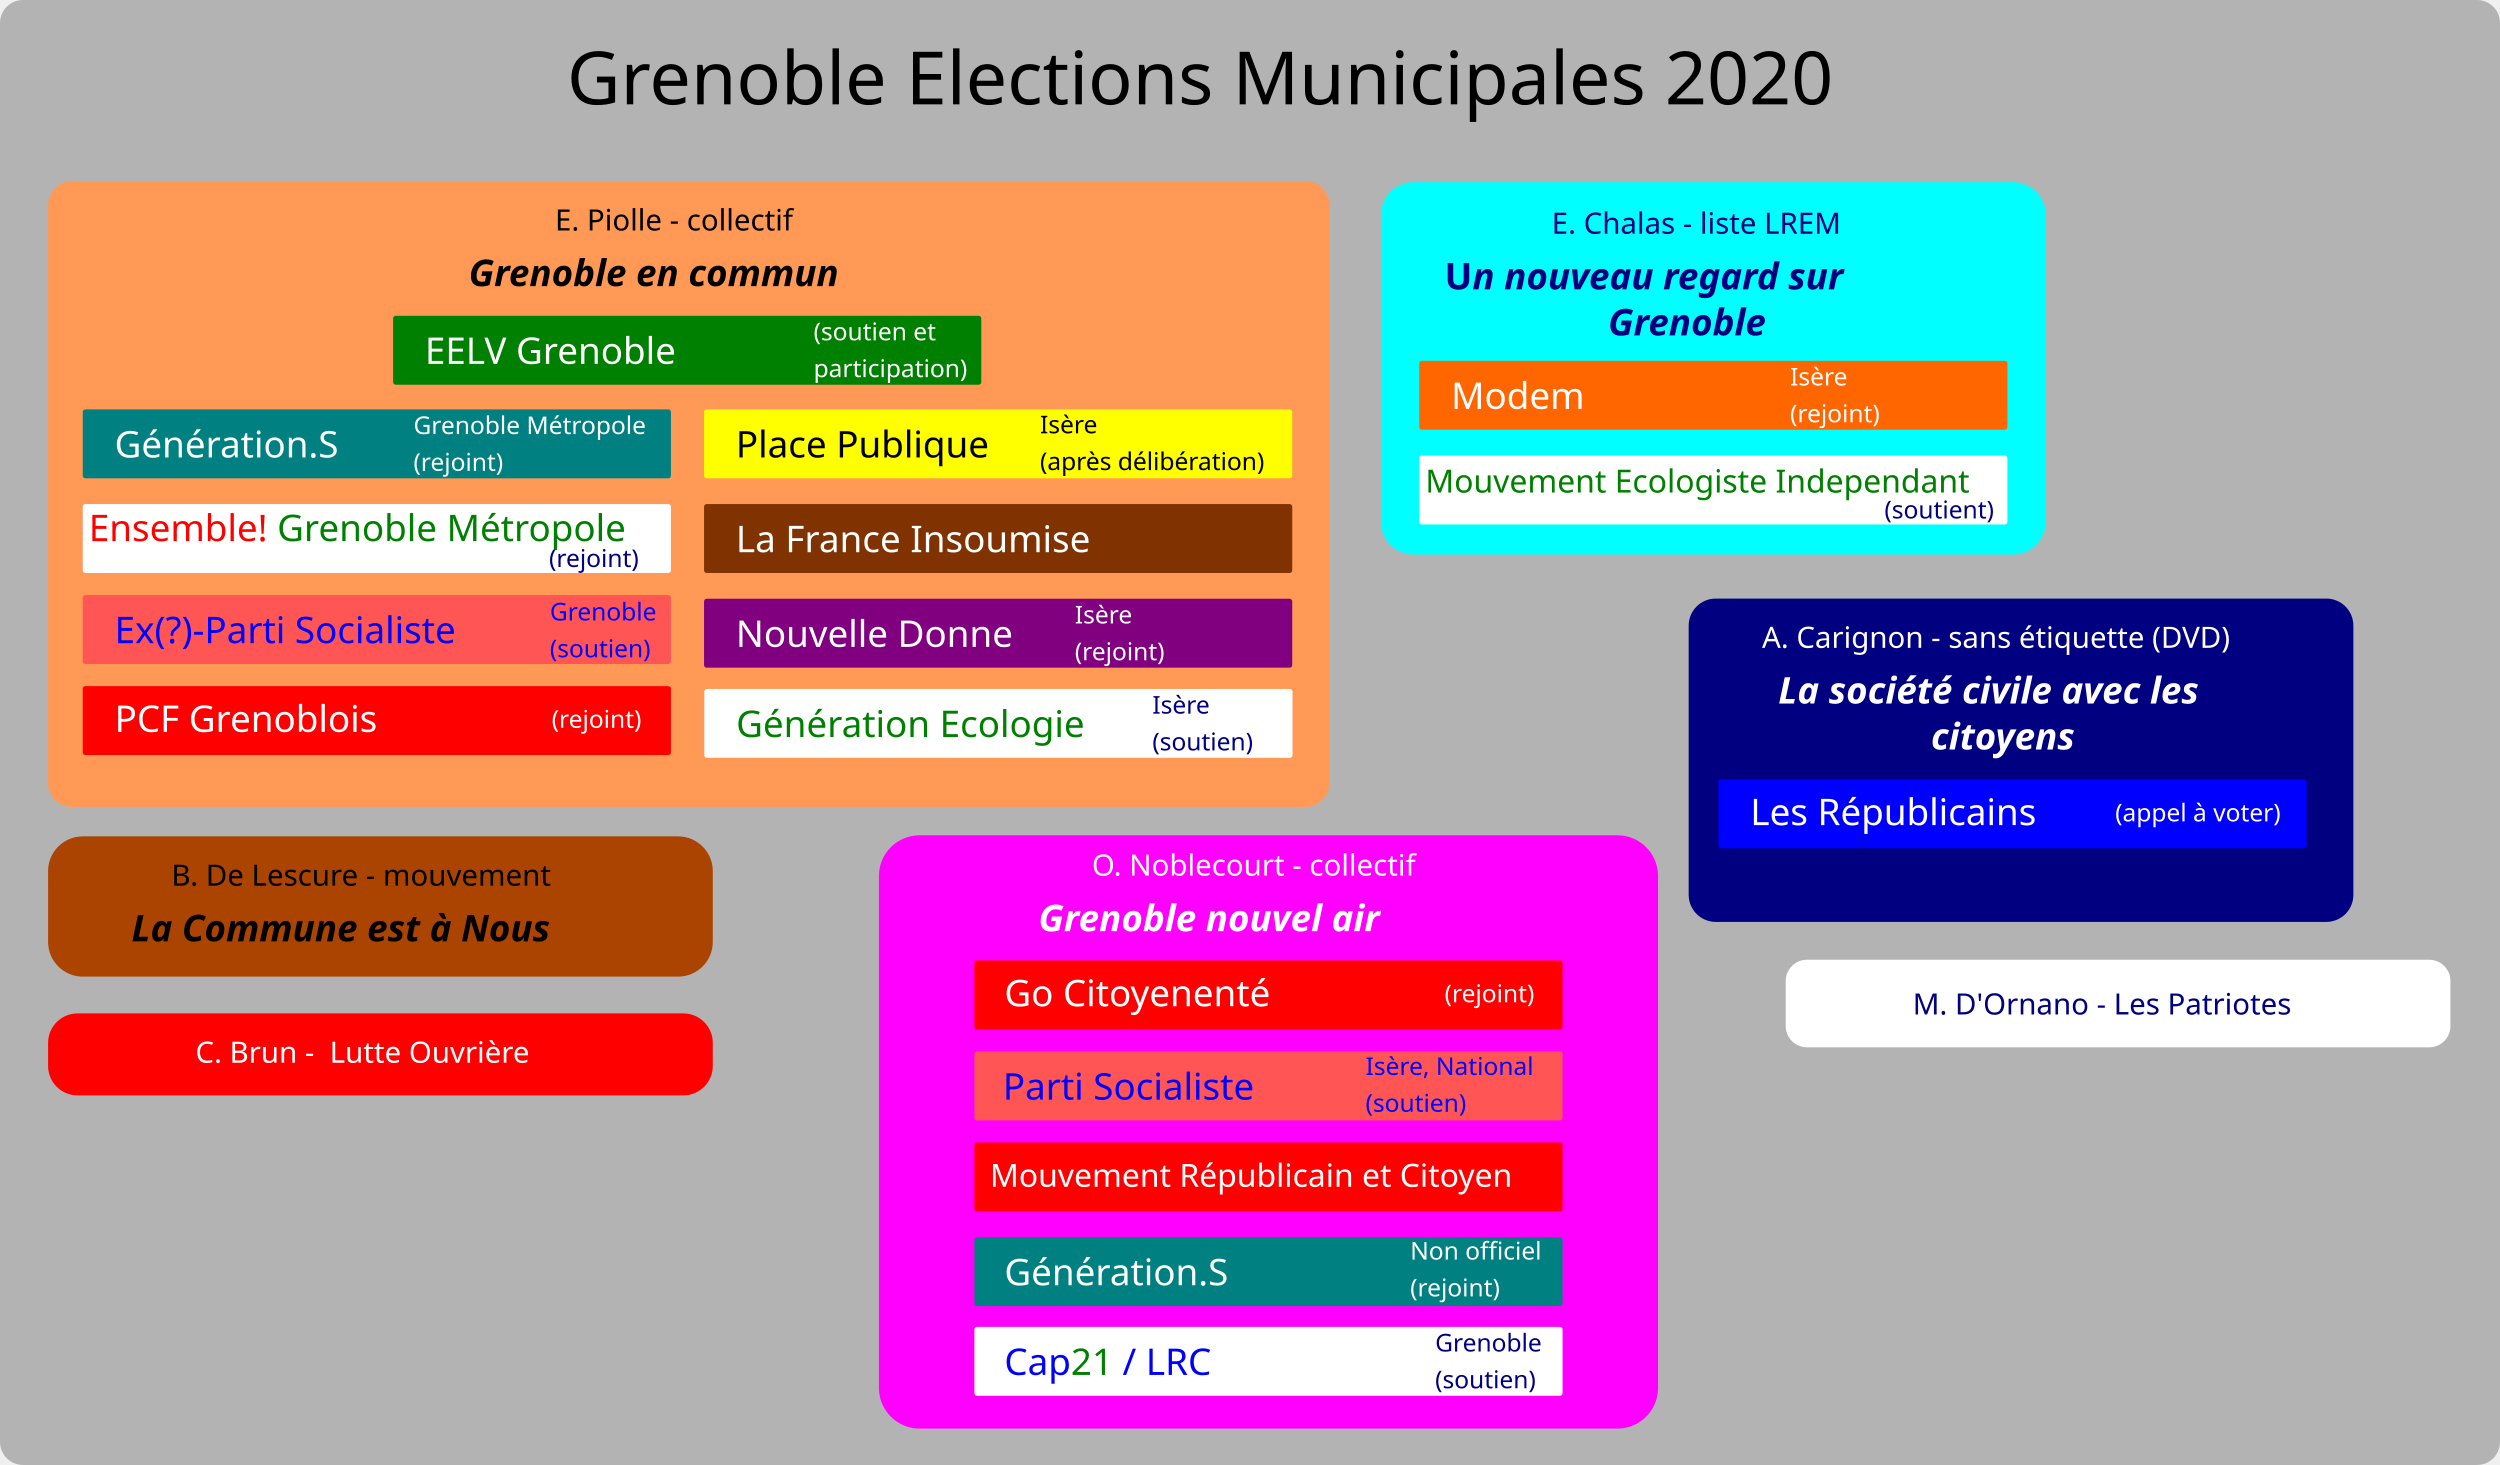
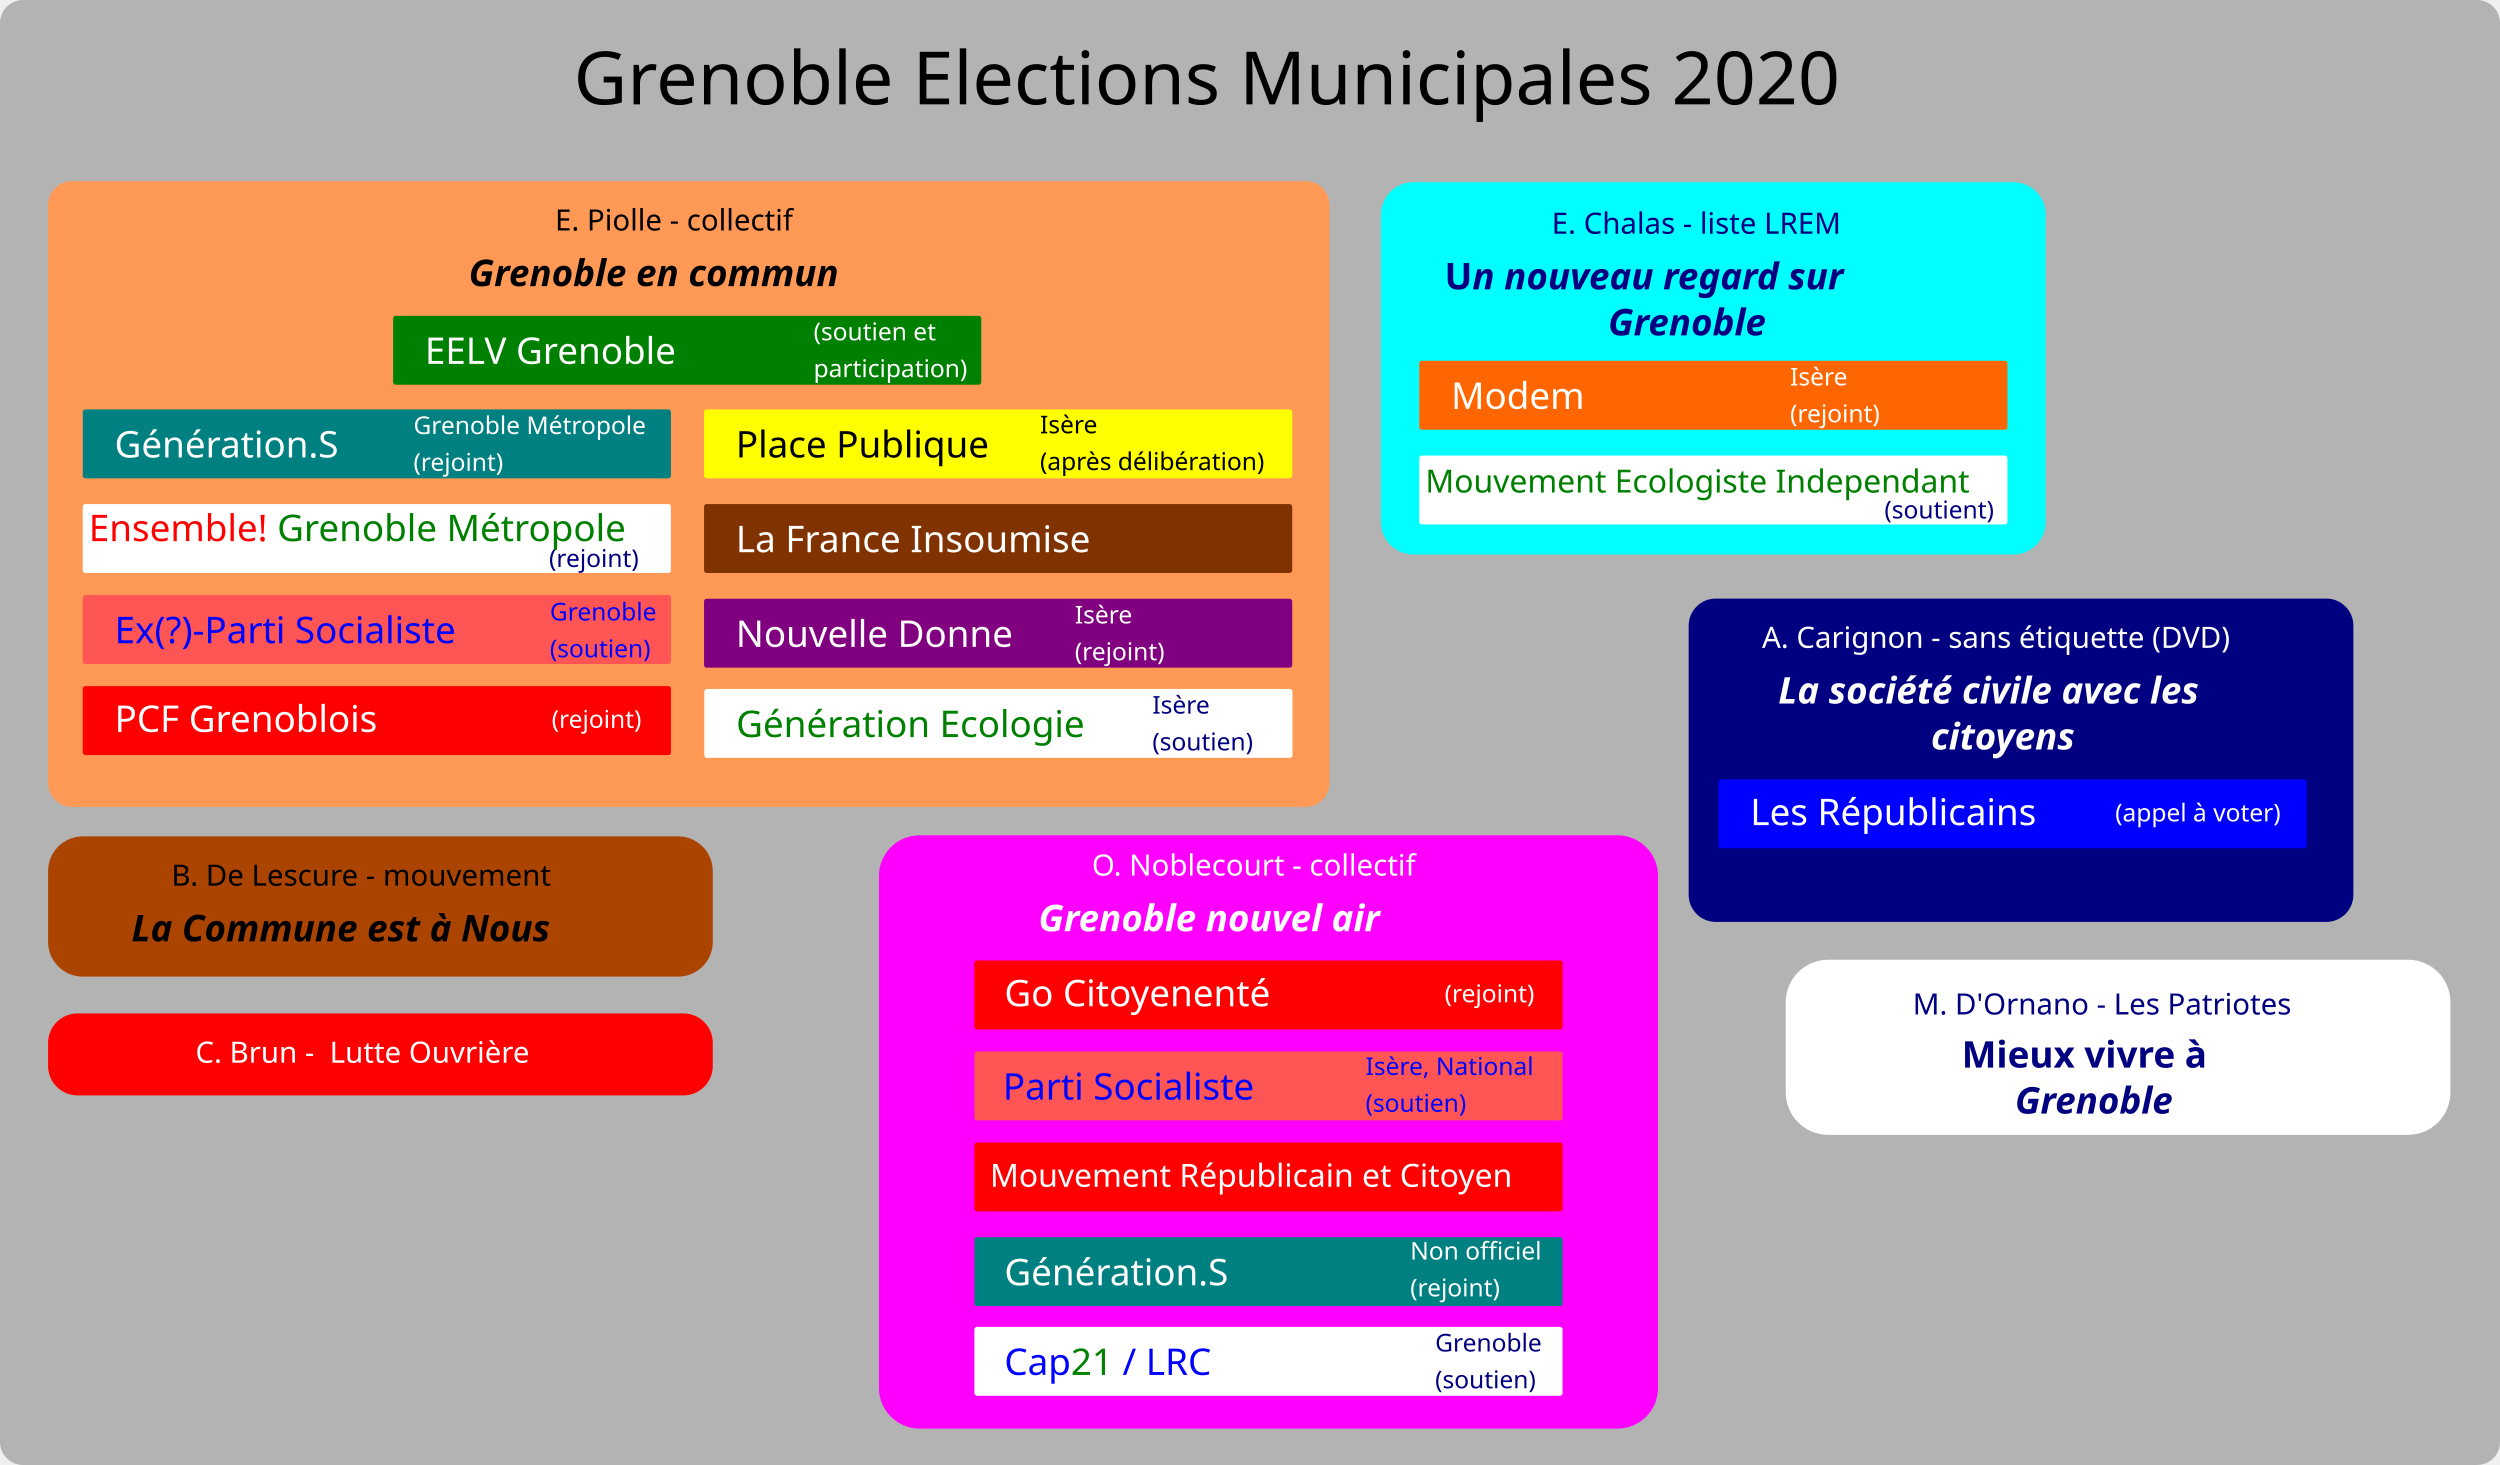
<svg xmlns="http://www.w3.org/2000/svg" width="359.531mm" height="210.681mm" viewBox="0 0 359.531 210.681" version="1.1" id="svg8">
  <defs id="defs2">
    <marker style="overflow:visible" id="Arrow2Lend" refX="0" refY="0" orient="auto">
      <path transform="matrix(-1.1,0,0,-1.1,-1.1,0)" d="M 8.719,4.034 -2.207,0.016 8.719,-4.002 c -1.745,2.372 -1.735,5.617 -6e-7,8.035 z" style="fill:#000000;fill-opacity:1;fill-rule:evenodd;stroke:#000000;stroke-width:0.625;stroke-linejoin:round;stroke-opacity:1" id="path1338" />
    </marker>
    <marker style="overflow:visible" id="Arrow2Lstart" refX="0" refY="0" orient="auto">
      <path transform="matrix(1.1,0,0,1.1,1.1,0)" d="M 8.719,4.034 -2.207,0.016 8.719,-4.002 c -1.745,2.372 -1.735,5.617 -6e-7,8.035 z" style="fill:#000000;fill-opacity:1;fill-rule:evenodd;stroke:#000000;stroke-width:0.625;stroke-linejoin:round;stroke-opacity:1" id="path1335" />
    </marker>
  </defs>
  <g transform="translate(102.5257,-12.12036)" id="layer1">
    <rect ry="3.303" y="12.12" x="-102.526" height="210.681" width="359.531" id="rect1052" style="fill:#b3b3b3;stroke-width:0.298" />
-     <text xml:space="preserve" style="font-style:normal;font-weight:normal;font-size:10.583px;line-height:1.25;font-family:sans-serif;fill:#000000;fill-opacity:1;stroke:none;stroke-width:0.265" x="-20.988" y="27.121" id="text12">
-       <tspan id="tspan10" x="-20.988" y="27.121" style="stroke-width:0.265">Grenoble Elections Municipales 2020</tspan>
+     <text xml:space="preserve" style="font-style:normal;font-weight:normal;font-size:10.583px;line-height:1.25;font-family:sans-serif;fill:#000000;fill-opacity:1;stroke:none;stroke-width:0.265" x="-20.02" y="27.121" id="text12">
+       <tspan id="tspan10" x="-20.02" y="27.121" style="stroke-width:0.265">Grenoble Elections Municipales 2020</tspan>
    </text>
    <rect style="fill:#ff9955;fill-rule:evenodd;stroke-width:0.265" id="rect14" width="184.283" height="89.995" x="-95.61" y="38.172" ry="3.448" />
    <text xml:space="preserve" style="font-style:normal;font-weight:normal;font-size:5.292px;line-height:1.25;font-family:sans-serif;fill:#000000;fill-opacity:1;stroke:none;stroke-width:0.265" x="-35.112" y="53.266" id="text18">
      <tspan id="tspan16" x="-35.112" y="53.266" style="font-style:italic;font-variant:normal;font-weight:bold;font-stretch:normal;font-family:sans-serif;-inkscape-font-specification:'sans-serif Bold Italic';stroke-width:0.265">Grenoble en commun</tspan>
    </text>
    <text xml:space="preserve" style="font-style:normal;font-weight:normal;font-size:4.233px;line-height:1.25;font-family:sans-serif;fill:#000000;fill-opacity:1;stroke:none;stroke-width:0.265" x="-22.703" y="45.262" id="text22">
      <tspan id="tspan20" x="-22.703" y="45.262" style="stroke-width:0.265">E. Piolle - collectif</tspan>
    </text>
    <rect ry="4.672" y="38.32" x="96.078" height="53.548" width="95.592" id="rect14-2" style="fill:#00ffff;fill-rule:evenodd;stroke-width:0.147" />
    <text id="text18-9" y="53.736" x="143.531" style="font-style:normal;font-weight:normal;font-size:5.292px;line-height:1.25;font-family:sans-serif;text-align:center;text-anchor:middle;fill:#000080;fill-opacity:1;stroke:none;stroke-width:0.265" xml:space="preserve">
      <tspan style="font-style:normal;font-variant:normal;font-weight:bold;font-stretch:normal;font-family:sans-serif;-inkscape-font-specification:'sans-serif Bold';text-align:center;text-anchor:middle;fill:#000080;stroke-width:0.265" y="53.736" x="143.531" id="tspan16-8">U<tspan style="font-style:italic;font-variant:normal;font-weight:bold;font-stretch:normal;font-family:sans-serif;-inkscape-font-specification:'sans-serif Bold Italic';fill:#000080" id="tspan53">n nouveau regard sur</tspan>
      </tspan>
      <tspan style="font-style:italic;font-variant:normal;font-weight:bold;font-stretch:normal;font-family:sans-serif;-inkscape-font-specification:'sans-serif Bold Italic';text-align:center;text-anchor:middle;fill:#000080;stroke-width:0.265" y="60.351" x="143.531" id="tspan51">Grenoble</tspan>
    </text>
    <text id="text22-2" y="45.732" x="120.634" style="font-style:normal;font-weight:normal;font-size:4.233px;line-height:1.25;font-family:sans-serif;fill:#000080;fill-opacity:1;stroke:none;stroke-width:0.265" xml:space="preserve">
      <tspan style="fill:#000080;stroke-width:0.265" y="45.732" x="120.634" id="tspan20-0">E. Chalas - liste LREM</tspan>
    </text>
    <rect style="fill:#000080;fill-rule:evenodd;stroke-width:0.137" id="rect14-2-5" width="95.592" height="46.499" x="140.326" y="98.203" ry="3.893" />
    <text xml:space="preserve" style="font-style:normal;font-weight:normal;font-size:5.292px;line-height:1.25;font-family:sans-serif;text-align:center;text-anchor:middle;fill:#ffffff;fill-opacity:1;stroke:none;stroke-width:0.265" x="188.949" y="113.296" id="text18-9-8">
      <tspan id="tspan51-5" x="188.949" y="113.296" style="font-style:italic;font-variant:normal;font-weight:bold;font-stretch:normal;font-family:sans-serif;-inkscape-font-specification:'sans-serif Bold Italic';text-align:center;text-anchor:middle;fill:#ffffff;stroke-width:0.265">La société civile avec les </tspan>
      <tspan id="tspan93" x="188.949" y="119.911" style="font-style:italic;font-variant:normal;font-weight:bold;font-stretch:normal;font-family:sans-serif;-inkscape-font-specification:'sans-serif Bold Italic';text-align:center;text-anchor:middle;fill:#ffffff;stroke-width:0.265">citoyens</tspan>
    </text>
    <text xml:space="preserve" style="font-style:normal;font-weight:normal;font-size:4.233px;line-height:1.25;font-family:sans-serif;fill:#ffffff;fill-opacity:1;stroke:none;stroke-width:0.265" x="150.87" y="105.292" id="text22-2-1">
      <tspan id="tspan20-0-3" x="150.87" y="105.292" style="fill:#ffffff;stroke-width:0.265">A. Carignon - sans étiquette (DVD)</tspan>
    </text>
    <rect style="fill:#ff00ff;fill-rule:evenodd;stroke-width:0.201" id="rect14-2-2" width="112.047" height="85.329" x="23.875" y="132.245" ry="5.845" />
    <text xml:space="preserve" style="font-style:normal;font-weight:normal;font-size:5.292px;line-height:1.25;font-family:sans-serif;text-align:center;text-anchor:middle;fill:#ffffff;fill-opacity:1;stroke:none;stroke-width:0.265" x="79.622" y="146.042" id="text18-9-1">
      <tspan id="tspan51-1" x="79.622" y="146.042" style="font-style:italic;font-variant:normal;font-weight:bold;font-stretch:normal;font-family:sans-serif;-inkscape-font-specification:'sans-serif Bold Italic';text-align:center;text-anchor:middle;fill:#ffffff;stroke-width:0.265">Grenoble nouvel air<tspan style="font-style:normal;font-variant:normal;font-weight:bold;font-stretch:normal;font-family:sans-serif;-inkscape-font-specification:'sans-serif Bold';text-align:center;text-anchor:middle;fill:#ffffff;stroke-width:0.265" id="tspan128" />
      </tspan>
    </text>
    <text xml:space="preserve" style="font-style:normal;font-weight:normal;font-size:4.233px;line-height:1.25;font-family:sans-serif;fill:#ffffff;fill-opacity:1;stroke:none;stroke-width:0.265" x="54.498" y="138.037" id="text22-2-8">
      <tspan id="tspan20-0-7" x="54.498" y="138.037" style="fill:#ffffff;stroke-width:0.265">O. Noblecourt - collectif</tspan>
    </text>
    <rect ry="0.38" y="57.533" x="-45.993" height="9.914" width="84.589" id="rect14-3" style="fill:#008000;fill-rule:evenodd;stroke-width:0.06" />
    <text xml:space="preserve" style="font-style:normal;font-weight:normal;font-size:5.292px;line-height:1.25;font-family:sans-serif;fill:#000000;fill-opacity:1;stroke:none;stroke-width:0.265" x="-41.421" y="64.453" id="text125">
      <tspan id="tspan123" x="-41.421" y="64.453" style="fill:#ffffff;stroke-width:0.265">EELV Grenoble</tspan>
    </text>
    <rect style="fill:#ffff00;fill-rule:evenodd;stroke-width:0.06" id="rect14-3-9" width="84.589" height="9.914" x="-1.274" y="70.995" ry="0.38" />
    <text id="text125-1" y="77.914" x="3.298" style="font-style:normal;font-weight:normal;font-size:5.292px;line-height:1.25;font-family:sans-serif;fill:#000000;fill-opacity:1;stroke:none;stroke-width:0.265" xml:space="preserve">
      <tspan style="fill:#000000;stroke-width:0.265" y="77.914" x="3.298" id="tspan123-7">Place Publique</tspan>
    </text>
    <text xml:space="preserve" style="font-size:4.233px;line-height:1.25;font-family:sans-serif;stroke-width:0.265" x="47.039" y="74.436" id="text150">
      <tspan id="tspan148" x="47.039" y="74.436" style="font-size:3.528px;stroke-width:0.265">Isère</tspan>
      <tspan x="47.039" y="79.727" style="font-size:3.528px;stroke-width:0.265" id="tspan152">(après délibération)</tspan>
    </text>
    <rect ry="0.38" y="84.612" x="-1.274" height="9.914" width="84.589" id="rect14-3-9-0" style="fill:#803300;fill-rule:evenodd;stroke-width:0.06" />
    <text xml:space="preserve" style="font-style:normal;font-weight:normal;font-size:5.292px;line-height:1.25;font-family:sans-serif;fill:#ffffff;fill-opacity:1;stroke:none;stroke-width:0.265" x="3.298" y="91.532" id="text125-1-9">
      <tspan id="tspan123-7-5" x="3.298" y="91.532" style="fill:#ffffff;stroke-width:0.265">La France Insoumise</tspan>
    </text>
    <rect style="fill:#800080;fill-rule:evenodd;stroke-width:0.06" id="rect14-3-9-0-0" width="84.589" height="9.914" x="-1.274" y="98.23" ry="0.38" />
    <text id="text125-1-9-3" y="105.149" x="3.298" style="font-style:normal;font-weight:normal;font-size:5.292px;line-height:1.25;font-family:sans-serif;fill:#ffffff;fill-opacity:1;stroke:none;stroke-width:0.265" xml:space="preserve">
      <tspan style="fill:#ffffff;stroke-width:0.265" y="105.149" x="3.298" id="tspan123-7-5-9">Nouvelle Donne</tspan>
    </text>
    <text id="text150-3" y="101.779" x="52.047" style="font-size:4.233px;line-height:1.25;font-family:sans-serif;fill:#ffffff;stroke-width:0.265" xml:space="preserve">
      <tspan style="font-size:3.528px;fill:#ffffff;stroke-width:0.265" y="101.779" x="52.047" id="tspan148-7">Isère</tspan>
      <tspan id="tspan152-8" style="font-size:3.528px;fill:#ffffff;stroke-width:0.265" y="107.071" x="52.047">(rejoint)</tspan>
    </text>
    <rect ry="0.38" y="111.2" x="-1.238" height="9.914" width="84.589" id="rect14-3-9-0-0-4" style="fill:#ffffff;fill-rule:evenodd;stroke-width:0.06" />
    <text xml:space="preserve" style="font-style:normal;font-weight:normal;font-size:5.292px;line-height:1.25;font-family:sans-serif;fill:#008000;fill-opacity:1;stroke:none;stroke-width:0.265" x="3.334" y="118.119" id="text125-1-9-3-9">
      <tspan id="tspan123-7-5-9-1" x="3.334" y="118.119" style="fill:#008000;stroke-width:0.265">Génération Ecologie</tspan>
    </text>
    <text xml:space="preserve" style="font-size:4.233px;line-height:1.25;font-family:sans-serif;fill:#000080;stroke-width:0.265" x="63.197" y="114.749" id="text150-3-7">
      <tspan id="tspan148-7-5" x="63.197" y="114.749" style="font-size:3.528px;fill:#000080;stroke-width:0.265">Isère</tspan>
      <tspan x="63.197" y="120.04" style="font-size:3.528px;fill:#000080;stroke-width:0.265" id="tspan152-8-5">(soutien)</tspan>
    </text>
    <rect ry="0.38" y="64.009" x="101.579" height="9.914" width="84.589" id="rect14-3-9-0-0-45" style="fill:#ff6600;fill-rule:evenodd;stroke-width:0.06" />
    <text xml:space="preserve" style="font-style:normal;font-weight:normal;font-size:5.292px;line-height:1.25;font-family:sans-serif;fill:#ffffff;fill-opacity:1;stroke:none;stroke-width:0.265" x="106.157" y="70.928" id="text125-1-9-3-8">
      <tspan id="tspan123-7-5-9-6" x="106.157" y="70.928" style="fill:#ffffff;stroke-width:0.265">Modem</tspan>
    </text>
    <text xml:space="preserve" style="font-size:4.233px;line-height:1.25;font-family:sans-serif;fill:#ffffff;stroke-width:0.265" x="154.907" y="67.558" id="text150-3-2">
      <tspan id="tspan148-7-51" x="154.907" y="67.558" style="font-size:3.528px;fill:#ffffff;stroke-width:0.265">Isère</tspan>
      <tspan x="154.907" y="72.849" style="font-size:3.528px;fill:#ffffff;stroke-width:0.265" id="tspan152-8-3">(rejoint)</tspan>
    </text>
    <rect style="fill:#ff0000;fill-rule:evenodd;stroke-width:0.06" id="rect14-3-9-0-0-45-9" width="84.589" height="9.914" x="37.604" y="150.246" ry="0.38" />
    <text id="text125-1-9-3-8-3" y="156.836" x="41.912" style="font-style:normal;font-weight:normal;font-size:5.292px;line-height:1.25;font-family:sans-serif;fill:#ffffff;fill-opacity:1;stroke:none;stroke-width:0.265" xml:space="preserve">
      <tspan style="fill:#ffffff;stroke-width:0.265" y="156.836" x="41.912" id="tspan123-7-5-9-6-4">Go Citoyenenté</tspan>
    </text>
    <text id="text150-3-2-1" y="156.256" x="105.226" style="font-size:4.233px;line-height:1.25;font-family:sans-serif;fill:#ffffff;stroke-width:0.265" xml:space="preserve">
      <tspan id="tspan152-8-3-5" style="font-size:3.528px;fill:#ffffff;stroke-width:0.265" y="156.256" x="105.226">(rejoint)</tspan>
    </text>
-     <rect ry="3.052" y="150.144" x="154.284" height="12.596" width="95.592" id="rect14-2-2-5" style="fill:#ffffff;fill-rule:evenodd;stroke-width:0.071" />
+     <rect ry="6.101" y="150.144" x="154.284" height="25.18" width="95.592" id="rect14-2-2-5" style="fill:#ffffff;fill-rule:evenodd;stroke-width:0.101" />
    <text id="text22-2-8-0" y="158.018" x="172.551" style="font-style:normal;font-weight:normal;font-size:4.233px;line-height:1.25;font-family:sans-serif;fill:#000080;fill-opacity:1;stroke:none;stroke-width:0.265" xml:space="preserve">
      <tspan style="fill:#000080;stroke-width:0.265" y="158.018" x="172.551" id="tspan20-0-7-6">M. D'Ornano - Les Patriotes</tspan>
    </text>
    <rect ry="0.38" y="70.995" x="-90.626" height="9.914" width="84.589" id="rect14-3-9-0-0-7" style="fill:#008080;fill-rule:evenodd;stroke-width:0.06" />
    <text xml:space="preserve" style="font-style:normal;font-weight:normal;font-size:5.292px;line-height:1.25;font-family:sans-serif;fill:#ffffff;fill-opacity:1;stroke:none;stroke-width:0.265" x="-86.054" y="77.914" id="text125-1-9-3-7">
      <tspan id="tspan123-7-5-9-9" x="-86.054" y="77.914" style="fill:#ffffff;stroke-width:0.265">Génération.S</tspan>
    </text>
    <text xml:space="preserve" style="font-size:4.233px;line-height:1.25;font-family:sans-serif;fill:#ffffff;stroke-width:0.265" x="-43.067" y="74.543" id="text150-3-5">
      <tspan id="tspan148-7-3" x="-43.067" y="74.543" style="font-size:3.528px;fill:#ffffff;stroke-width:0.265">Grenoble Métropole</tspan>
      <tspan x="-43.067" y="79.835" style="font-size:3.528px;fill:#ffffff;stroke-width:0.265" id="tspan152-8-33">(rejoint)</tspan>
    </text>
    <rect style="fill:#ffffff;fill-rule:evenodd;stroke-width:0.06" id="rect14-3-9-0-0-4-3" width="84.589" height="9.914" x="-90.626" y="84.612" ry="0.38" />
    <text id="text125-1-9-3-9-5" y="89.944" x="-89.758" style="font-style:normal;font-weight:normal;font-size:5.292px;line-height:1.25;font-family:sans-serif;fill:#ff0000;fill-opacity:1;stroke:none;stroke-width:0.265" xml:space="preserve">
      <tspan style="fill:#ff0000;stroke-width:0.265" y="89.944" x="-89.758" id="tspan123-7-5-9-1-0">Ensemble! <tspan id="tspan1154" style="fill:#008000">Grenoble Métropole</tspan>
      </tspan>
    </text>
    <text id="text150-3-7-2" y="93.662" x="-23.572" style="font-size:4.233px;line-height:1.25;font-family:sans-serif;fill:#000080;stroke-width:0.265" xml:space="preserve">
      <tspan id="tspan152-8-5-2" style="font-size:3.528px;fill:#000080;stroke-width:0.265" y="93.662" x="-23.572">(rejoint)</tspan>
    </text>
    <rect ry="0.38" y="163.335" x="37.604" height="9.914" width="84.589" id="rect14-3-9-0-0-45-9-9" style="fill:#ff5555;fill-opacity:1;fill-rule:evenodd;stroke-width:0.06" />
    <text xml:space="preserve" style="font-style:normal;font-weight:normal;font-size:5.292px;line-height:1.25;font-family:sans-serif;fill:#0000ff;fill-opacity:1;stroke:none;stroke-width:0.265" x="41.692" y="170.262" id="text125-1-9-3-8-3-0">
      <tspan id="tspan123-7-5-9-6-4-7" x="41.692" y="170.262" style="fill:#0000ff;stroke-width:0.265">Parti Socialiste</tspan>
    </text>
    <text xml:space="preserve" style="font-size:4.233px;line-height:1.25;font-family:sans-serif;fill:#0000ff;stroke-width:0.265" x="93.854" y="166.72" id="text150-3-2-1-1">
      <tspan x="93.854" y="166.72" style="font-size:3.528px;fill:#0000ff;stroke-width:0.265" id="tspan152-8-3-5-6">Isère, National</tspan>
      <tspan id="tspan1267" x="93.854" y="172.011" style="font-size:3.528px;fill:#0000ff;stroke-width:0.265">(soutien)</tspan>
    </text>
    <rect style="fill:#ff5555;fill-rule:evenodd;stroke-width:0.06" id="rect14-3-9-0-0-45-9-9-2" width="84.589" height="9.914" x="-90.626" y="97.701" ry="0.38" />
    <text id="text125-1-9-3-8-3-0-8" y="104.62" x="-86.048" style="font-style:normal;font-weight:normal;font-size:5.292px;line-height:1.25;font-family:sans-serif;fill:#0000ff;fill-opacity:1;stroke:none;stroke-width:0.265" xml:space="preserve">
      <tspan style="fill:#0000ff;stroke-width:0.265" y="104.62" x="-86.048" id="tspan123-7-5-9-6-4-7-2">Ex(?)-Parti Socialiste</tspan>
    </text>
    <text id="text150-3-2-1-1-4" y="101.353" x="-23.45" style="font-size:4.233px;line-height:1.25;font-family:sans-serif;fill:#0000ff;stroke-width:0.265" xml:space="preserve">
      <tspan id="tspan152-8-3-5-6-8" style="font-size:3.528px;fill:#0000ff;stroke-width:0.265" y="101.353" x="-23.45">Grenoble</tspan>
      <tspan style="font-size:3.528px;fill:#0000ff;stroke-width:0.265" y="106.645" x="-23.45" id="tspan1267-3">(soutien)</tspan>
    </text>
    <rect ry="0.38" y="176.423" x="37.604" height="9.914" width="84.589" id="rect14-3-9-0-0-45-9-3" style="fill:#ff0000;fill-rule:evenodd;stroke-width:0.06" />
    <text xml:space="preserve" style="font-style:normal;font-weight:normal;font-size:4.586px;line-height:1.25;font-family:sans-serif;fill:#ffffff;fill-opacity:1;stroke:none;stroke-width:0.265" x="39.834" y="182.795" id="text125-1-9-3-8-3-9">
      <tspan id="tspan123-7-5-9-6-4-9" x="39.834" y="182.795" style="fill:#ffffff;stroke-width:0.265">Mouvement Républicain et Citoyen</tspan>
    </text>
    <rect style="fill:#008080;fill-rule:evenodd;stroke-width:0.06" id="rect14-3-9-0-0-7-6" width="84.589" height="9.914" x="37.604" y="190.041" ry="0.38" />
    <text id="text125-1-9-3-7-5" y="196.96" x="41.912" style="font-style:normal;font-weight:normal;font-size:5.292px;line-height:1.25;font-family:sans-serif;fill:#ffffff;fill-opacity:1;stroke:none;stroke-width:0.265" xml:space="preserve">
      <tspan style="fill:#ffffff;stroke-width:0.265" y="196.96" x="41.912" id="tspan123-7-5-9-9-9">Génération.S</tspan>
    </text>
    <text id="text150-3-5-5" y="193.267" x="100.275" style="font-size:4.233px;line-height:1.25;font-family:sans-serif;fill:#ffffff;stroke-width:0.265" xml:space="preserve">
      <tspan style="font-size:3.528px;fill:#ffffff;stroke-width:0.265" y="193.267" x="100.275" id="tspan148-7-3-4">Non officiel</tspan>
      <tspan id="tspan152-8-33-9" style="font-size:3.528px;fill:#ffffff;stroke-width:0.265" y="198.559" x="100.275">(rejoint)</tspan>
    </text>
    <rect ry="0.38" y="110.79" x="-90.626" height="9.914" width="84.589" id="rect14-3-9-0-0-45-9-37" style="fill:#ff0000;fill-rule:evenodd;stroke-width:0.06" />
    <text xml:space="preserve" style="font-style:normal;font-weight:normal;font-size:5.292px;line-height:1.25;font-family:sans-serif;fill:#ffffff;fill-opacity:1;stroke:none;stroke-width:0.265" x="-86.048" y="117.379" id="text125-1-9-3-8-3-90">
      <tspan id="tspan123-7-5-9-6-4-2" x="-86.048" y="117.379" style="fill:#ffffff;stroke-width:0.265">PCF Grenoblois</tspan>
    </text>
    <text xml:space="preserve" style="font-size:4.233px;line-height:1.25;font-family:sans-serif;fill:#ffffff;stroke-width:0.265" x="-23.188" y="116.799" id="text150-3-2-1-3">
      <tspan x="-23.188" y="116.799" style="font-size:3.528px;fill:#ffffff;stroke-width:0.265" id="tspan152-8-3-5-9">(rejoint)</tspan>
    </text>
    <rect style="fill:#0000ff;fill-rule:evenodd;stroke-width:0.06" id="rect14-3-9-0-0-45-97" width="84.589" height="9.914" x="144.609" y="124.202" ry="0.38" />
    <text id="text125-1-9-3-8-0" y="130.791" x="149.187" style="font-style:normal;font-weight:normal;font-size:5.292px;line-height:1.25;font-family:sans-serif;fill:#ffffff;fill-opacity:1;stroke:none;stroke-width:0.265" xml:space="preserve">
      <tspan style="fill:#ffffff;stroke-width:0.265" y="130.791" x="149.187" id="tspan123-7-5-9-6-3">Les Républicains</tspan>
    </text>
    <text id="text150-3-2-9" y="130.247" x="201.664" style="font-size:4.233px;line-height:1.25;font-family:sans-serif;fill:#ffffff;stroke-width:0.265" xml:space="preserve">
      <tspan id="tspan152-8-3-6" style="font-size:3.528px;fill:#ffffff;stroke-width:0.265" y="130.247" x="201.664">(appel à voter)</tspan>
    </text>
    <rect ry="0.38" y="77.627" x="101.579" height="9.914" width="84.589" id="rect14-3-9-0-0-4-3-3" style="fill:#ffffff;fill-rule:evenodd;stroke-width:0.06" />
    <text xml:space="preserve" style="font-style:normal;font-weight:normal;font-size:4.586px;line-height:1.25;font-family:sans-serif;fill:#ff0000;fill-opacity:1;stroke:none;stroke-width:0.265" x="102.447" y="82.958" id="text125-1-9-3-9-5-6">
      <tspan id="tspan123-7-5-9-1-0-5" x="102.447" y="82.958" style="fill:#008000;stroke-width:0.265">Mouvement Ecologiste Independant</tspan>
    </text>
    <text xml:space="preserve" style="font-size:4.233px;line-height:1.25;font-family:sans-serif;fill:#000080;stroke-width:0.265" x="168.477" y="86.677" id="text150-3-7-2-8">
      <tspan x="168.477" y="86.677" style="font-size:3.528px;fill:#000080;stroke-width:0.265" id="tspan152-8-5-2-1">(soutient)</tspan>
    </text>
    <rect ry="4.995" y="132.4" x="-95.61" height="20.172" width="95.592" id="rect14-38" style="fill:#aa4400;fill-rule:evenodd;stroke-width:0.09" />
    <text id="text18-4" y="147.494" x="-83.62" style="font-style:normal;font-weight:normal;font-size:5.292px;line-height:1.25;font-family:sans-serif;fill:#000000;fill-opacity:1;stroke:none;stroke-width:0.265" xml:space="preserve">
      <tspan style="font-style:italic;font-variant:normal;font-weight:bold;font-stretch:normal;font-family:sans-serif;-inkscape-font-specification:'sans-serif Bold Italic';stroke-width:0.265" y="147.494" x="-83.62" id="tspan16-0">La Commune est à Nous</tspan>
    </text>
    <text id="text22-0" y="139.49" x="-77.875" style="font-style:normal;font-weight:normal;font-size:4.233px;line-height:1.25;font-family:sans-serif;fill:#000000;fill-opacity:1;stroke:none;stroke-width:0.265" xml:space="preserve">
      <tspan style="stroke-width:0.265" y="139.49" x="-77.875" id="tspan20-9">B. De Lescure - mouvement</tspan>
    </text>
    <text id="text150-3-7-1" y="61.064" x="14.476" style="font-size:4.233px;line-height:1.25;font-family:sans-serif;fill:#ffffff;stroke-width:0.265" xml:space="preserve">
      <tspan id="tspan152-8-5-8" style="font-size:3.528px;fill:#ffffff;stroke-width:0.265" y="61.064" x="14.476">(soutien et</tspan>
      <tspan id="tspan271" style="font-size:3.528px;fill:#ffffff;stroke-width:0.265" y="66.356" x="14.476">participation)</tspan>
    </text>
    <rect ry="4.229" y="157.864" x="-95.61" height="11.789" width="95.592" id="rect14-38-4-6" style="fill:#ff0000;fill-opacity:1;fill-rule:evenodd;stroke-width:0.069" />
    <text id="text22-0-8-7" y="164.953" x="-74.421" style="font-style:normal;font-weight:normal;font-size:4.233px;line-height:1.25;font-family:sans-serif;fill:#ffffff;fill-opacity:1;stroke:none;stroke-width:0.265" xml:space="preserve">
      <tspan style="fill:#ffffff;stroke-width:0.265" y="164.953" x="-74.421" id="tspan20-9-14-8">C. Brun -  Lutte Ouvrière</tspan>
    </text>
    <rect style="fill:#ffffff;fill-rule:evenodd;stroke-width:0.06" id="rect14-3-9-0-0-4-1" width="84.589" height="9.914" x="37.604" y="202.936" ry="0.38" />
    <text id="text125-1-9-3-9-1" y="209.856" x="41.912" style="font-style:normal;font-weight:normal;font-size:5.292px;line-height:1.25;font-family:sans-serif;fill:#008000;fill-opacity:1;stroke:none;stroke-width:0.265" xml:space="preserve">
      <tspan style="fill:#0000ff;stroke-width:0.265" y="209.856" x="41.912" id="tspan123-7-5-9-1-5">Cap<tspan id="tspan1213" style="fill:#008000">21</tspan> / LRC</tspan>
    </text>
    <text id="text150-3-7-22" y="206.485" x="103.863" style="font-size:4.233px;line-height:1.25;font-family:sans-serif;fill:#000080;stroke-width:0.265" xml:space="preserve">
      <tspan style="font-size:3.528px;fill:#000080;stroke-width:0.265" y="206.485" x="103.863" id="tspan148-7-5-2">Grenoble</tspan>
      <tspan id="tspan152-8-5-4" style="font-size:3.528px;fill:#000080;stroke-width:0.265" y="211.777" x="103.863">(soutien)</tspan>
    </text>
    <text xml:space="preserve" style="font-style:normal;font-weight:normal;font-size:10.583px;line-height:1.25;font-family:sans-serif;fill:#000000;fill-opacity:1;stroke:none;stroke-width:0.265" x="13.081" y="151.779" id="text1005">
      <tspan id="tspan1003" x="13.081" y="151.779" style="stroke-width:0.265" />
    </text>
+     <text xml:space="preserve" style="font-style:normal;font-weight:normal;font-size:5.292px;line-height:1.25;font-family:sans-serif;text-align:center;text-anchor:middle;fill:#000080;fill-opacity:1;stroke:none;stroke-width:0.265" x="202.043" y="165.656" id="text18-9-18">
+       <tspan id="tspan16-8-7" x="202.043" y="165.656" style="font-style:normal;font-variant:normal;font-weight:bold;font-stretch:normal;font-family:sans-serif;-inkscape-font-specification:'sans-serif Bold';text-align:center;text-anchor:middle;fill:#000080;stroke-width:0.265">Mieux vivre à</tspan>
+       <tspan id="tspan51-0" x="202.043" y="172.271" style="font-style:italic;font-variant:normal;font-weight:bold;font-stretch:normal;font-family:sans-serif;-inkscape-font-specification:'sans-serif Bold Italic';text-align:center;text-anchor:middle;fill:#000080;stroke-width:0.265">Grenoble</tspan>
+     </text>
  </g>
</svg>
